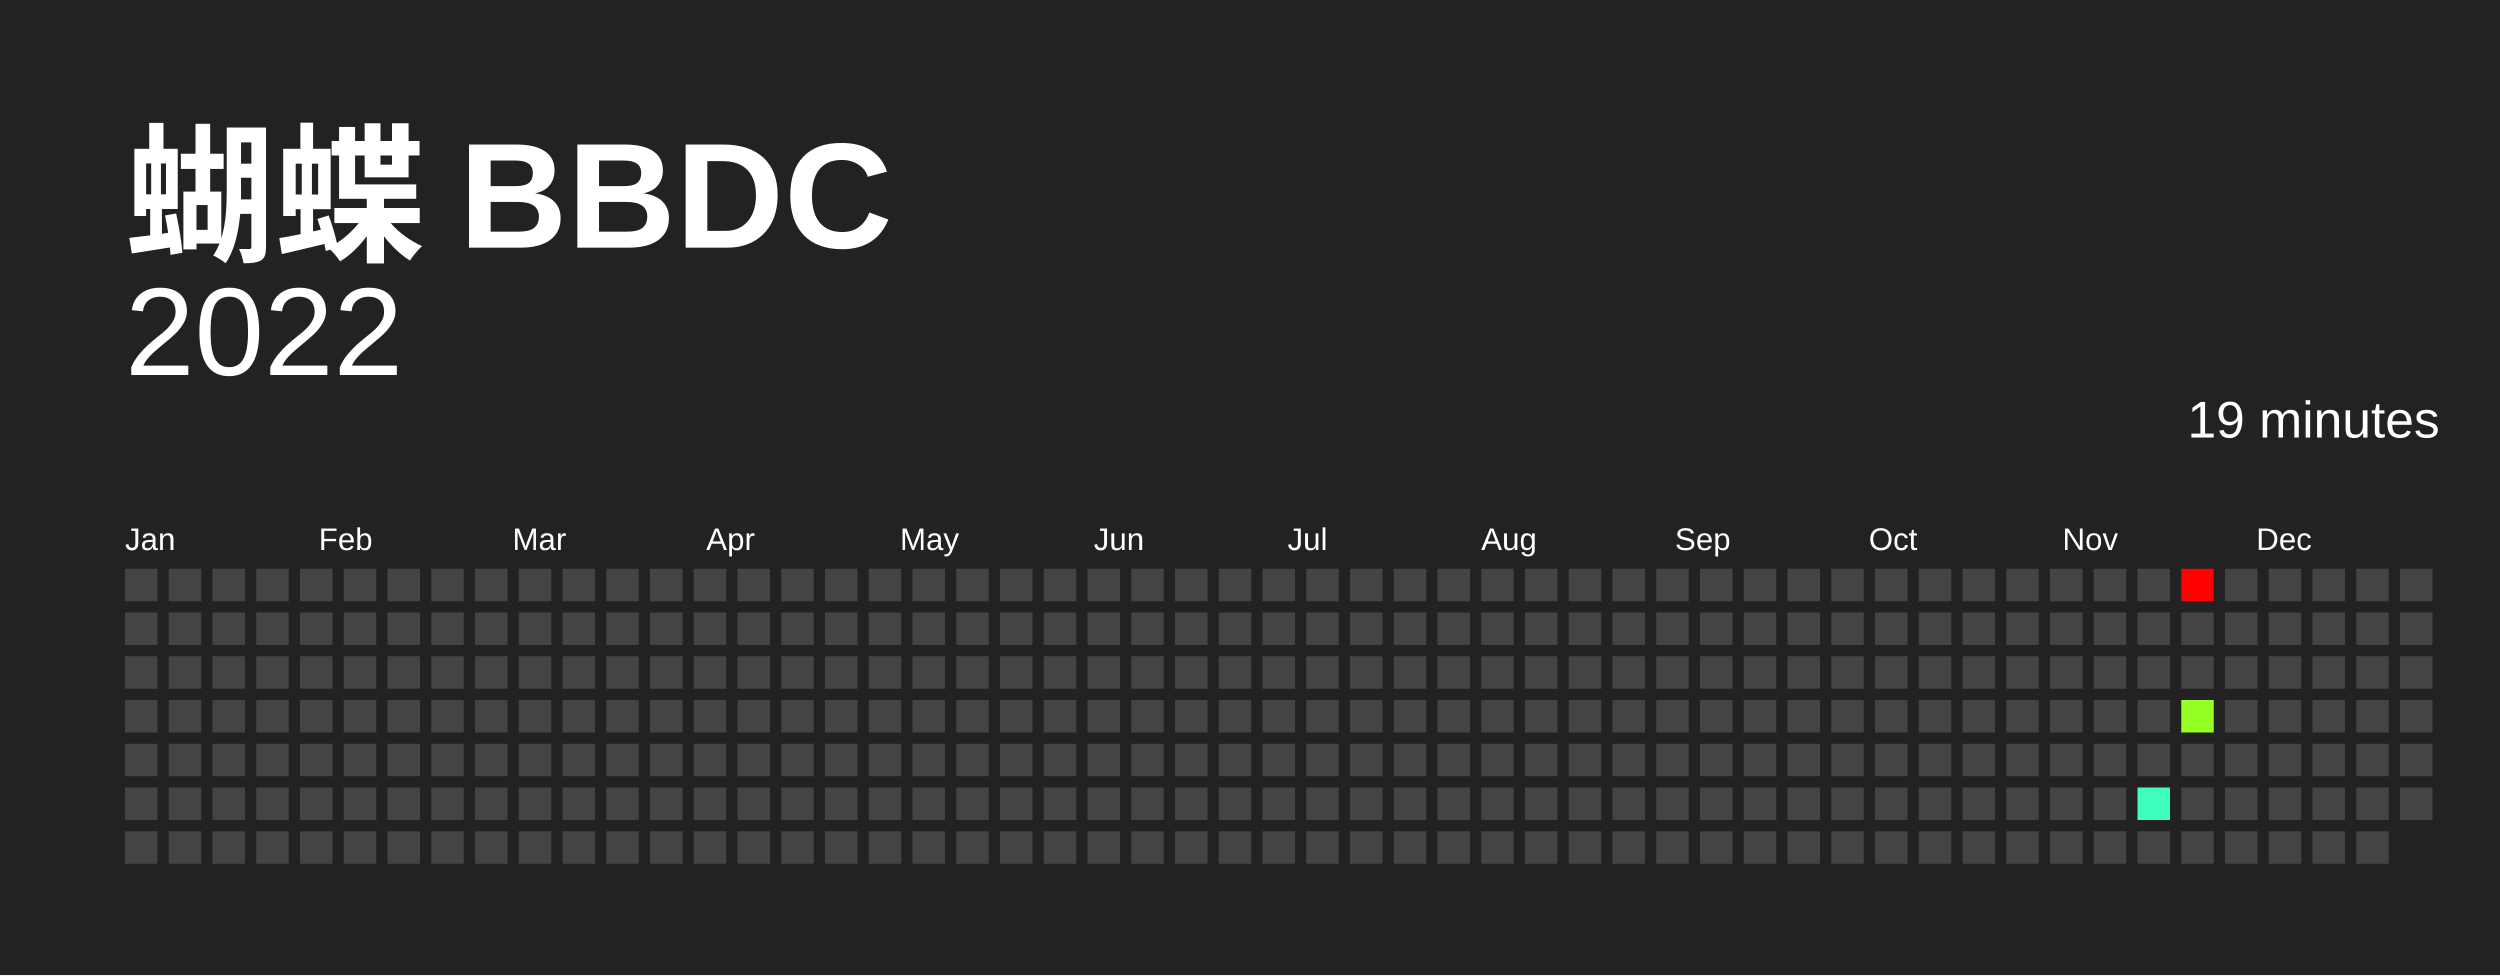
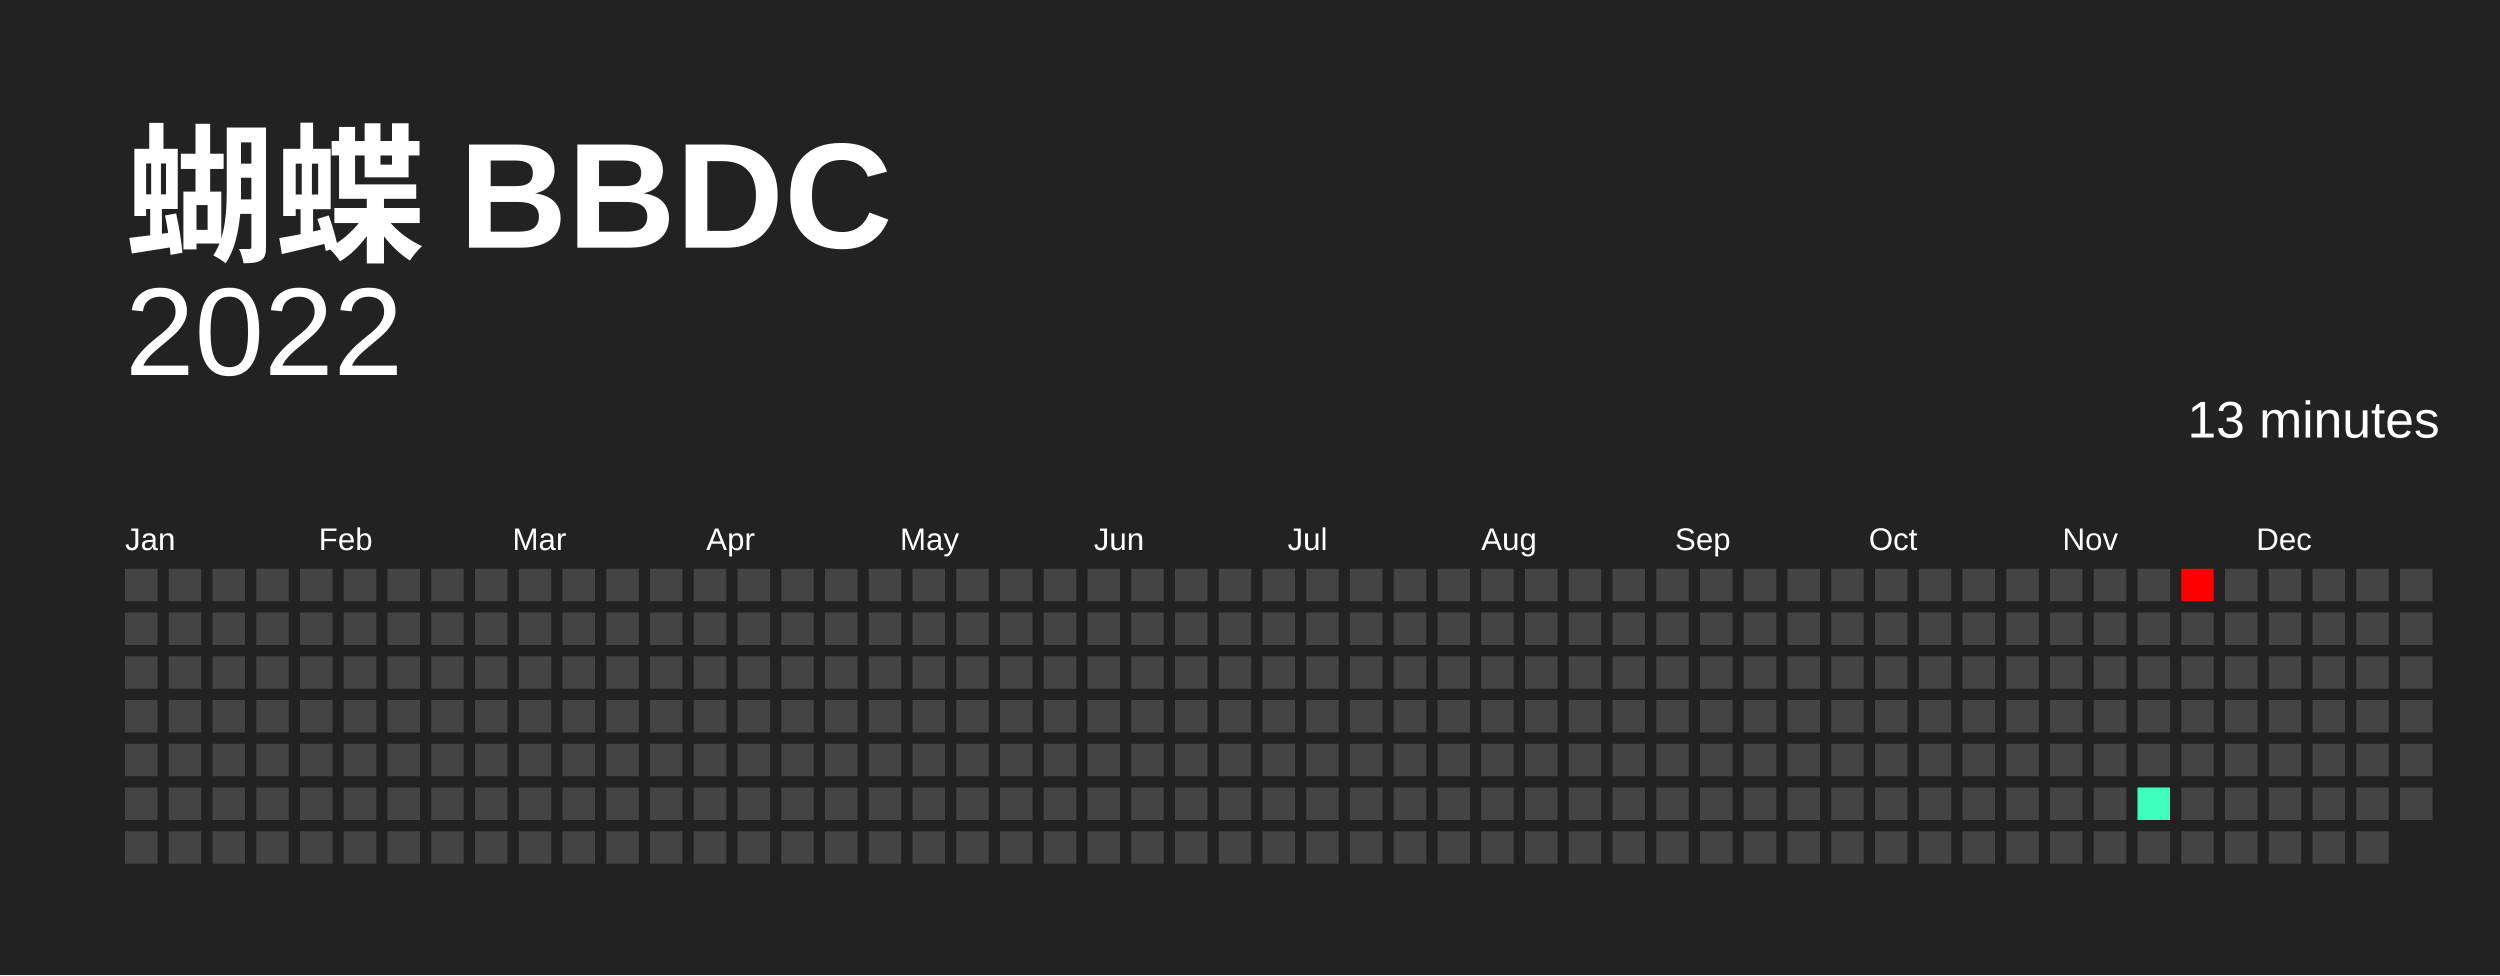
<svg xmlns="http://www.w3.org/2000/svg" baseProfile="full" height="78mm" version="1.1" viewBox="0,0,200,78" width="200mm">
  <defs />
  <rect fill="#222222" height="78" width="200" x="0" y="0" />
  <text fill="#FFFFFF" style="font-size:12px; font-family:Arial; font-weight:bold;" x="10" y="20">蝴蝶 BBDC</text>
  <text alignment-baseline="hanging" fill="#FFFFFF" style="font-size:10.0px; font-family:Arial;" x="10" y="30">2022</text>
-   <text alignment-baseline="hanging" fill="#FFFFFF" style="font-size:4.125px; font-family:Arial;" x="175" y="35">19 minutes</text>
+   <text alignment-baseline="hanging" fill="#FFFFFF" style="font-size:4.125px; font-family:Arial;" x="175" y="35">13 minutes</text>
  <text fill="#FFFFFF" style="font-size:2.5px; font-family:Arial" x="10.0" y="44">Jan</text>
  <text fill="#FFFFFF" style="font-size:2.5px; font-family:Arial" x="25.5" y="44">Feb</text>
  <text fill="#FFFFFF" style="font-size:2.5px; font-family:Arial" x="41.0" y="44">Mar</text>
  <text fill="#FFFFFF" style="font-size:2.5px; font-family:Arial" x="56.5" y="44">Apr</text>
  <text fill="#FFFFFF" style="font-size:2.5px; font-family:Arial" x="72.0" y="44">May</text>
  <text fill="#FFFFFF" style="font-size:2.5px; font-family:Arial" x="87.5" y="44">Jun</text>
  <text fill="#FFFFFF" style="font-size:2.5px; font-family:Arial" x="103.0" y="44">Jul</text>
  <text fill="#FFFFFF" style="font-size:2.5px; font-family:Arial" x="118.5" y="44">Aug</text>
  <text fill="#FFFFFF" style="font-size:2.5px; font-family:Arial" x="134.0" y="44">Sep</text>
  <text fill="#FFFFFF" style="font-size:2.5px; font-family:Arial" x="149.5" y="44">Oct</text>
  <text fill="#FFFFFF" style="font-size:2.5px; font-family:Arial" x="165.0" y="44">Nov</text>
  <text fill="#FFFFFF" style="font-size:2.5px; font-family:Arial" x="180.5" y="44">Dec</text>
  <rect fill="#444444" height="2.6" width="2.6" x="10.0" y="45.5" />
  <rect fill="#444444" height="2.6" width="2.6" x="10.0" y="49.0" />
  <rect fill="#444444" height="2.6" width="2.6" x="10.0" y="52.5" />
  <rect fill="#444444" height="2.6" width="2.6" x="10.0" y="56.0" />
  <rect fill="#444444" height="2.6" width="2.6" x="10.0" y="59.5" />
  <rect fill="#444444" height="2.6" width="2.6" x="10.0" y="63.0" />
  <rect fill="#444444" height="2.6" width="2.6" x="10.0" y="66.5" />
  <rect fill="#444444" height="2.6" width="2.6" x="13.5" y="45.5" />
  <rect fill="#444444" height="2.6" width="2.6" x="13.5" y="49.0" />
  <rect fill="#444444" height="2.6" width="2.6" x="13.5" y="52.5" />
  <rect fill="#444444" height="2.6" width="2.6" x="13.5" y="56.0" />
  <rect fill="#444444" height="2.6" width="2.6" x="13.5" y="59.5" />
  <rect fill="#444444" height="2.6" width="2.6" x="13.5" y="63.0" />
  <rect fill="#444444" height="2.6" width="2.6" x="13.5" y="66.5" />
  <rect fill="#444444" height="2.6" width="2.6" x="17.0" y="45.5" />
  <rect fill="#444444" height="2.6" width="2.6" x="17.0" y="49.0" />
  <rect fill="#444444" height="2.6" width="2.6" x="17.0" y="52.5" />
  <rect fill="#444444" height="2.6" width="2.6" x="17.0" y="56.0" />
  <rect fill="#444444" height="2.6" width="2.6" x="17.0" y="59.5" />
  <rect fill="#444444" height="2.6" width="2.6" x="17.0" y="63.0" />
  <rect fill="#444444" height="2.6" width="2.6" x="17.0" y="66.5" />
  <rect fill="#444444" height="2.6" width="2.6" x="20.5" y="45.5" />
  <rect fill="#444444" height="2.6" width="2.6" x="20.5" y="49.0" />
  <rect fill="#444444" height="2.6" width="2.6" x="20.5" y="52.5" />
  <rect fill="#444444" height="2.6" width="2.6" x="20.5" y="56.0" />
  <rect fill="#444444" height="2.6" width="2.6" x="20.5" y="59.5" />
  <rect fill="#444444" height="2.6" width="2.6" x="20.5" y="63.0" />
  <rect fill="#444444" height="2.6" width="2.6" x="20.5" y="66.5" />
  <rect fill="#444444" height="2.6" width="2.6" x="24.0" y="45.5" />
  <rect fill="#444444" height="2.6" width="2.6" x="24.0" y="49.0" />
  <rect fill="#444444" height="2.6" width="2.6" x="24.0" y="52.5" />
  <rect fill="#444444" height="2.6" width="2.6" x="24.0" y="56.0" />
  <rect fill="#444444" height="2.6" width="2.6" x="24.0" y="59.5" />
  <rect fill="#444444" height="2.6" width="2.6" x="24.0" y="63.0" />
  <rect fill="#444444" height="2.6" width="2.6" x="24.0" y="66.5" />
  <rect fill="#444444" height="2.6" width="2.6" x="27.5" y="45.5" />
  <rect fill="#444444" height="2.6" width="2.6" x="27.5" y="49.0" />
  <rect fill="#444444" height="2.6" width="2.6" x="27.5" y="52.5" />
  <rect fill="#444444" height="2.6" width="2.6" x="27.5" y="56.0" />
  <rect fill="#444444" height="2.6" width="2.6" x="27.5" y="59.5" />
  <rect fill="#444444" height="2.6" width="2.6" x="27.5" y="63.0" />
  <rect fill="#444444" height="2.6" width="2.6" x="27.5" y="66.5" />
  <rect fill="#444444" height="2.6" width="2.6" x="31.0" y="45.5" />
  <rect fill="#444444" height="2.6" width="2.6" x="31.0" y="49.0" />
  <rect fill="#444444" height="2.6" width="2.6" x="31.0" y="52.5" />
  <rect fill="#444444" height="2.6" width="2.6" x="31.0" y="56.0" />
  <rect fill="#444444" height="2.6" width="2.6" x="31.0" y="59.5" />
  <rect fill="#444444" height="2.6" width="2.6" x="31.0" y="63.0" />
  <rect fill="#444444" height="2.6" width="2.6" x="31.0" y="66.5" />
  <rect fill="#444444" height="2.6" width="2.6" x="34.5" y="45.5" />
  <rect fill="#444444" height="2.6" width="2.6" x="34.5" y="49.0" />
  <rect fill="#444444" height="2.6" width="2.6" x="34.5" y="52.5" />
  <rect fill="#444444" height="2.6" width="2.6" x="34.5" y="56.0" />
  <rect fill="#444444" height="2.6" width="2.6" x="34.5" y="59.5" />
  <rect fill="#444444" height="2.6" width="2.6" x="34.5" y="63.0" />
  <rect fill="#444444" height="2.6" width="2.6" x="34.5" y="66.5" />
  <rect fill="#444444" height="2.6" width="2.6" x="38.0" y="45.5" />
  <rect fill="#444444" height="2.6" width="2.6" x="38.0" y="49.0" />
  <rect fill="#444444" height="2.6" width="2.6" x="38.0" y="52.5" />
  <rect fill="#444444" height="2.6" width="2.6" x="38.0" y="56.0" />
  <rect fill="#444444" height="2.6" width="2.6" x="38.0" y="59.5" />
  <rect fill="#444444" height="2.6" width="2.6" x="38.0" y="63.0" />
  <rect fill="#444444" height="2.6" width="2.6" x="38.0" y="66.5" />
  <rect fill="#444444" height="2.6" width="2.6" x="41.5" y="45.5" />
  <rect fill="#444444" height="2.6" width="2.6" x="41.5" y="49.0" />
  <rect fill="#444444" height="2.6" width="2.6" x="41.5" y="52.5" />
  <rect fill="#444444" height="2.6" width="2.6" x="41.5" y="56.0" />
  <rect fill="#444444" height="2.6" width="2.6" x="41.5" y="59.5" />
  <rect fill="#444444" height="2.6" width="2.6" x="41.5" y="63.0" />
  <rect fill="#444444" height="2.6" width="2.6" x="41.5" y="66.5" />
  <rect fill="#444444" height="2.6" width="2.6" x="45.0" y="45.5" />
  <rect fill="#444444" height="2.6" width="2.6" x="45.0" y="49.0" />
  <rect fill="#444444" height="2.6" width="2.6" x="45.0" y="52.5" />
  <rect fill="#444444" height="2.6" width="2.6" x="45.0" y="56.0" />
  <rect fill="#444444" height="2.6" width="2.6" x="45.0" y="59.5" />
  <rect fill="#444444" height="2.6" width="2.6" x="45.0" y="63.0" />
  <rect fill="#444444" height="2.6" width="2.6" x="45.0" y="66.5" />
  <rect fill="#444444" height="2.6" width="2.6" x="48.5" y="45.5" />
  <rect fill="#444444" height="2.6" width="2.6" x="48.5" y="49.0" />
  <rect fill="#444444" height="2.6" width="2.6" x="48.5" y="52.5" />
  <rect fill="#444444" height="2.6" width="2.6" x="48.5" y="56.0" />
  <rect fill="#444444" height="2.6" width="2.6" x="48.5" y="59.5" />
  <rect fill="#444444" height="2.6" width="2.6" x="48.5" y="63.0" />
  <rect fill="#444444" height="2.6" width="2.6" x="48.5" y="66.5" />
  <rect fill="#444444" height="2.6" width="2.6" x="52.0" y="45.5" />
  <rect fill="#444444" height="2.6" width="2.6" x="52.0" y="49.0" />
  <rect fill="#444444" height="2.6" width="2.6" x="52.0" y="52.5" />
  <rect fill="#444444" height="2.6" width="2.6" x="52.0" y="56.0" />
  <rect fill="#444444" height="2.6" width="2.6" x="52.0" y="59.5" />
  <rect fill="#444444" height="2.6" width="2.6" x="52.0" y="63.0" />
  <rect fill="#444444" height="2.6" width="2.6" x="52.0" y="66.5" />
  <rect fill="#444444" height="2.6" width="2.6" x="55.5" y="45.5" />
  <rect fill="#444444" height="2.6" width="2.6" x="55.5" y="49.0" />
  <rect fill="#444444" height="2.6" width="2.6" x="55.5" y="52.5" />
  <rect fill="#444444" height="2.6" width="2.6" x="55.5" y="56.0" />
  <rect fill="#444444" height="2.6" width="2.6" x="55.5" y="59.5" />
  <rect fill="#444444" height="2.6" width="2.6" x="55.5" y="63.0" />
  <rect fill="#444444" height="2.6" width="2.6" x="55.5" y="66.5" />
  <rect fill="#444444" height="2.6" width="2.6" x="59.0" y="45.5" />
  <rect fill="#444444" height="2.6" width="2.6" x="59.0" y="49.0" />
  <rect fill="#444444" height="2.6" width="2.6" x="59.0" y="52.5" />
  <rect fill="#444444" height="2.6" width="2.6" x="59.0" y="56.0" />
  <rect fill="#444444" height="2.6" width="2.6" x="59.0" y="59.5" />
  <rect fill="#444444" height="2.6" width="2.6" x="59.0" y="63.0" />
  <rect fill="#444444" height="2.6" width="2.6" x="59.0" y="66.5" />
  <rect fill="#444444" height="2.6" width="2.6" x="62.5" y="45.5" />
  <rect fill="#444444" height="2.6" width="2.6" x="62.5" y="49.0" />
  <rect fill="#444444" height="2.6" width="2.6" x="62.5" y="52.5" />
  <rect fill="#444444" height="2.6" width="2.6" x="62.5" y="56.0" />
  <rect fill="#444444" height="2.6" width="2.6" x="62.5" y="59.5" />
  <rect fill="#444444" height="2.6" width="2.6" x="62.5" y="63.0" />
  <rect fill="#444444" height="2.6" width="2.6" x="62.5" y="66.5" />
  <rect fill="#444444" height="2.6" width="2.6" x="66.0" y="45.5" />
  <rect fill="#444444" height="2.6" width="2.6" x="66.0" y="49.0" />
  <rect fill="#444444" height="2.6" width="2.6" x="66.0" y="52.5" />
  <rect fill="#444444" height="2.6" width="2.6" x="66.0" y="56.0" />
  <rect fill="#444444" height="2.6" width="2.6" x="66.0" y="59.5" />
  <rect fill="#444444" height="2.6" width="2.6" x="66.0" y="63.0" />
  <rect fill="#444444" height="2.6" width="2.6" x="66.0" y="66.5" />
  <rect fill="#444444" height="2.6" width="2.6" x="69.5" y="45.5" />
  <rect fill="#444444" height="2.6" width="2.6" x="69.5" y="49.0" />
  <rect fill="#444444" height="2.6" width="2.6" x="69.5" y="52.5" />
  <rect fill="#444444" height="2.6" width="2.6" x="69.5" y="56.0" />
  <rect fill="#444444" height="2.6" width="2.6" x="69.5" y="59.5" />
  <rect fill="#444444" height="2.6" width="2.6" x="69.5" y="63.0" />
  <rect fill="#444444" height="2.6" width="2.6" x="69.5" y="66.5" />
  <rect fill="#444444" height="2.6" width="2.6" x="73.0" y="45.5" />
  <rect fill="#444444" height="2.6" width="2.6" x="73.0" y="49.0" />
  <rect fill="#444444" height="2.6" width="2.6" x="73.0" y="52.5" />
  <rect fill="#444444" height="2.6" width="2.6" x="73.0" y="56.0" />
  <rect fill="#444444" height="2.6" width="2.6" x="73.0" y="59.5" />
  <rect fill="#444444" height="2.6" width="2.6" x="73.0" y="63.0" />
  <rect fill="#444444" height="2.6" width="2.6" x="73.0" y="66.5" />
  <rect fill="#444444" height="2.6" width="2.6" x="76.5" y="45.5" />
  <rect fill="#444444" height="2.6" width="2.6" x="76.5" y="49.0" />
  <rect fill="#444444" height="2.6" width="2.6" x="76.5" y="52.5" />
  <rect fill="#444444" height="2.6" width="2.6" x="76.5" y="56.0" />
  <rect fill="#444444" height="2.6" width="2.6" x="76.5" y="59.5" />
  <rect fill="#444444" height="2.6" width="2.6" x="76.5" y="63.0" />
  <rect fill="#444444" height="2.6" width="2.6" x="76.5" y="66.5" />
  <rect fill="#444444" height="2.6" width="2.6" x="80.0" y="45.5" />
  <rect fill="#444444" height="2.6" width="2.6" x="80.0" y="49.0" />
  <rect fill="#444444" height="2.6" width="2.6" x="80.0" y="52.5" />
  <rect fill="#444444" height="2.6" width="2.6" x="80.0" y="56.0" />
  <rect fill="#444444" height="2.6" width="2.6" x="80.0" y="59.5" />
  <rect fill="#444444" height="2.6" width="2.6" x="80.0" y="63.0" />
  <rect fill="#444444" height="2.6" width="2.6" x="80.0" y="66.5" />
  <rect fill="#444444" height="2.6" width="2.6" x="83.5" y="45.5" />
  <rect fill="#444444" height="2.6" width="2.6" x="83.5" y="49.0" />
  <rect fill="#444444" height="2.6" width="2.6" x="83.5" y="52.5" />
  <rect fill="#444444" height="2.6" width="2.6" x="83.5" y="56.0" />
  <rect fill="#444444" height="2.6" width="2.6" x="83.5" y="59.5" />
  <rect fill="#444444" height="2.6" width="2.6" x="83.5" y="63.0" />
  <rect fill="#444444" height="2.6" width="2.6" x="83.5" y="66.5" />
  <rect fill="#444444" height="2.6" width="2.6" x="87.0" y="45.5" />
  <rect fill="#444444" height="2.6" width="2.6" x="87.0" y="49.0" />
  <rect fill="#444444" height="2.6" width="2.6" x="87.0" y="52.5" />
  <rect fill="#444444" height="2.6" width="2.6" x="87.0" y="56.0" />
  <rect fill="#444444" height="2.6" width="2.6" x="87.0" y="59.5" />
  <rect fill="#444444" height="2.6" width="2.6" x="87.0" y="63.0" />
  <rect fill="#444444" height="2.6" width="2.6" x="87.0" y="66.5" />
  <rect fill="#444444" height="2.6" width="2.6" x="90.5" y="45.5" />
  <rect fill="#444444" height="2.6" width="2.6" x="90.5" y="49.0" />
  <rect fill="#444444" height="2.6" width="2.6" x="90.5" y="52.5" />
  <rect fill="#444444" height="2.6" width="2.6" x="90.5" y="56.0" />
  <rect fill="#444444" height="2.6" width="2.6" x="90.5" y="59.5" />
  <rect fill="#444444" height="2.6" width="2.6" x="90.5" y="63.0" />
  <rect fill="#444444" height="2.6" width="2.6" x="90.5" y="66.5" />
  <rect fill="#444444" height="2.6" width="2.6" x="94.0" y="45.5" />
  <rect fill="#444444" height="2.6" width="2.6" x="94.0" y="49.0" />
  <rect fill="#444444" height="2.6" width="2.6" x="94.0" y="52.5" />
  <rect fill="#444444" height="2.6" width="2.6" x="94.0" y="56.0" />
  <rect fill="#444444" height="2.6" width="2.6" x="94.0" y="59.5" />
  <rect fill="#444444" height="2.6" width="2.6" x="94.0" y="63.0" />
  <rect fill="#444444" height="2.6" width="2.6" x="94.0" y="66.5" />
  <rect fill="#444444" height="2.6" width="2.6" x="97.5" y="45.5" />
  <rect fill="#444444" height="2.6" width="2.6" x="97.5" y="49.0" />
  <rect fill="#444444" height="2.6" width="2.6" x="97.5" y="52.5" />
  <rect fill="#444444" height="2.6" width="2.6" x="97.5" y="56.0" />
  <rect fill="#444444" height="2.6" width="2.6" x="97.5" y="59.5" />
  <rect fill="#444444" height="2.6" width="2.6" x="97.5" y="63.0" />
  <rect fill="#444444" height="2.6" width="2.6" x="97.5" y="66.5" />
  <rect fill="#444444" height="2.6" width="2.6" x="101.0" y="45.5" />
  <rect fill="#444444" height="2.6" width="2.6" x="101.0" y="49.0" />
  <rect fill="#444444" height="2.6" width="2.6" x="101.0" y="52.5" />
  <rect fill="#444444" height="2.6" width="2.6" x="101.0" y="56.0" />
  <rect fill="#444444" height="2.6" width="2.6" x="101.0" y="59.5" />
  <rect fill="#444444" height="2.6" width="2.6" x="101.0" y="63.0" />
  <rect fill="#444444" height="2.6" width="2.6" x="101.0" y="66.5" />
  <rect fill="#444444" height="2.6" width="2.6" x="104.5" y="45.5" />
  <rect fill="#444444" height="2.6" width="2.6" x="104.5" y="49.0" />
  <rect fill="#444444" height="2.6" width="2.6" x="104.5" y="52.5" />
  <rect fill="#444444" height="2.6" width="2.6" x="104.5" y="56.0" />
  <rect fill="#444444" height="2.6" width="2.6" x="104.5" y="59.5" />
  <rect fill="#444444" height="2.6" width="2.6" x="104.5" y="63.0" />
  <rect fill="#444444" height="2.6" width="2.6" x="104.5" y="66.5" />
  <rect fill="#444444" height="2.6" width="2.6" x="108.0" y="45.5" />
  <rect fill="#444444" height="2.6" width="2.6" x="108.0" y="49.0" />
  <rect fill="#444444" height="2.6" width="2.6" x="108.0" y="52.5" />
  <rect fill="#444444" height="2.6" width="2.6" x="108.0" y="56.0" />
  <rect fill="#444444" height="2.6" width="2.6" x="108.0" y="59.5" />
  <rect fill="#444444" height="2.6" width="2.6" x="108.0" y="63.0" />
  <rect fill="#444444" height="2.6" width="2.6" x="108.0" y="66.5" />
  <rect fill="#444444" height="2.6" width="2.6" x="111.5" y="45.5" />
  <rect fill="#444444" height="2.6" width="2.6" x="111.5" y="49.0" />
  <rect fill="#444444" height="2.6" width="2.6" x="111.5" y="52.5" />
  <rect fill="#444444" height="2.6" width="2.6" x="111.5" y="56.0" />
  <rect fill="#444444" height="2.6" width="2.6" x="111.5" y="59.5" />
  <rect fill="#444444" height="2.6" width="2.6" x="111.5" y="63.0" />
  <rect fill="#444444" height="2.6" width="2.6" x="111.5" y="66.5" />
  <rect fill="#444444" height="2.6" width="2.6" x="115.0" y="45.5" />
  <rect fill="#444444" height="2.6" width="2.6" x="115.0" y="49.0" />
  <rect fill="#444444" height="2.6" width="2.6" x="115.0" y="52.5" />
  <rect fill="#444444" height="2.6" width="2.6" x="115.0" y="56.0" />
  <rect fill="#444444" height="2.6" width="2.6" x="115.0" y="59.5" />
  <rect fill="#444444" height="2.6" width="2.6" x="115.0" y="63.0" />
  <rect fill="#444444" height="2.6" width="2.6" x="115.0" y="66.5" />
  <rect fill="#444444" height="2.6" width="2.6" x="118.5" y="45.5" />
  <rect fill="#444444" height="2.6" width="2.6" x="118.5" y="49.0" />
  <rect fill="#444444" height="2.6" width="2.6" x="118.5" y="52.5" />
  <rect fill="#444444" height="2.6" width="2.6" x="118.5" y="56.0" />
  <rect fill="#444444" height="2.6" width="2.6" x="118.5" y="59.5" />
  <rect fill="#444444" height="2.6" width="2.6" x="118.5" y="63.0" />
  <rect fill="#444444" height="2.6" width="2.6" x="118.5" y="66.5" />
  <rect fill="#444444" height="2.6" width="2.6" x="122.0" y="45.5" />
  <rect fill="#444444" height="2.6" width="2.6" x="122.0" y="49.0" />
  <rect fill="#444444" height="2.6" width="2.6" x="122.0" y="52.5" />
  <rect fill="#444444" height="2.6" width="2.6" x="122.0" y="56.0" />
  <rect fill="#444444" height="2.6" width="2.6" x="122.0" y="59.5" />
  <rect fill="#444444" height="2.6" width="2.6" x="122.0" y="63.0" />
  <rect fill="#444444" height="2.6" width="2.6" x="122.0" y="66.5" />
  <rect fill="#444444" height="2.6" width="2.6" x="125.5" y="45.5" />
  <rect fill="#444444" height="2.6" width="2.6" x="125.5" y="49.0" />
  <rect fill="#444444" height="2.6" width="2.6" x="125.5" y="52.5" />
  <rect fill="#444444" height="2.6" width="2.6" x="125.5" y="56.0" />
  <rect fill="#444444" height="2.6" width="2.6" x="125.5" y="59.5" />
  <rect fill="#444444" height="2.6" width="2.6" x="125.5" y="63.0" />
  <rect fill="#444444" height="2.6" width="2.6" x="125.5" y="66.5" />
  <rect fill="#444444" height="2.6" width="2.6" x="129.0" y="45.5" />
  <rect fill="#444444" height="2.6" width="2.6" x="129.0" y="49.0" />
  <rect fill="#444444" height="2.6" width="2.6" x="129.0" y="52.5" />
  <rect fill="#444444" height="2.6" width="2.6" x="129.0" y="56.0" />
  <rect fill="#444444" height="2.6" width="2.6" x="129.0" y="59.5" />
  <rect fill="#444444" height="2.6" width="2.6" x="129.0" y="63.0" />
  <rect fill="#444444" height="2.6" width="2.6" x="129.0" y="66.5" />
  <rect fill="#444444" height="2.6" width="2.6" x="132.5" y="45.5" />
  <rect fill="#444444" height="2.6" width="2.6" x="132.5" y="49.0" />
  <rect fill="#444444" height="2.6" width="2.6" x="132.5" y="52.5" />
  <rect fill="#444444" height="2.6" width="2.6" x="132.5" y="56.0" />
  <rect fill="#444444" height="2.6" width="2.6" x="132.5" y="59.5" />
  <rect fill="#444444" height="2.6" width="2.6" x="132.5" y="63.0" />
  <rect fill="#444444" height="2.6" width="2.6" x="132.5" y="66.5" />
  <rect fill="#444444" height="2.6" width="2.6" x="136.0" y="45.5" />
  <rect fill="#444444" height="2.6" width="2.6" x="136.0" y="49.0" />
  <rect fill="#444444" height="2.6" width="2.6" x="136.0" y="52.5" />
  <rect fill="#444444" height="2.6" width="2.6" x="136.0" y="56.0" />
  <rect fill="#444444" height="2.6" width="2.6" x="136.0" y="59.5" />
  <rect fill="#444444" height="2.6" width="2.6" x="136.0" y="63.0" />
  <rect fill="#444444" height="2.6" width="2.6" x="136.0" y="66.5" />
  <rect fill="#444444" height="2.6" width="2.6" x="139.5" y="45.5" />
  <rect fill="#444444" height="2.6" width="2.6" x="139.5" y="49.0" />
  <rect fill="#444444" height="2.6" width="2.6" x="139.5" y="52.5" />
  <rect fill="#444444" height="2.6" width="2.6" x="139.5" y="56.0" />
  <rect fill="#444444" height="2.6" width="2.6" x="139.5" y="59.5" />
  <rect fill="#444444" height="2.6" width="2.6" x="139.5" y="63.0" />
  <rect fill="#444444" height="2.6" width="2.6" x="139.5" y="66.5" />
  <rect fill="#444444" height="2.6" width="2.6" x="143.0" y="45.5" />
  <rect fill="#444444" height="2.6" width="2.6" x="143.0" y="49.0" />
  <rect fill="#444444" height="2.6" width="2.6" x="143.0" y="52.5" />
  <rect fill="#444444" height="2.6" width="2.6" x="143.0" y="56.0" />
  <rect fill="#444444" height="2.6" width="2.6" x="143.0" y="59.5" />
  <rect fill="#444444" height="2.6" width="2.6" x="143.0" y="63.0" />
  <rect fill="#444444" height="2.6" width="2.6" x="143.0" y="66.5" />
  <rect fill="#444444" height="2.6" width="2.6" x="146.5" y="45.5" />
  <rect fill="#444444" height="2.6" width="2.6" x="146.5" y="49.0" />
  <rect fill="#444444" height="2.6" width="2.6" x="146.5" y="52.5" />
  <rect fill="#444444" height="2.6" width="2.6" x="146.5" y="56.0" />
  <rect fill="#444444" height="2.6" width="2.6" x="146.5" y="59.5" />
  <rect fill="#444444" height="2.6" width="2.6" x="146.5" y="63.0" />
  <rect fill="#444444" height="2.6" width="2.6" x="146.5" y="66.5" />
  <rect fill="#444444" height="2.6" width="2.6" x="150.0" y="45.5" />
  <rect fill="#444444" height="2.6" width="2.6" x="150.0" y="49.0" />
  <rect fill="#444444" height="2.6" width="2.6" x="150.0" y="52.5" />
  <rect fill="#444444" height="2.6" width="2.6" x="150.0" y="56.0" />
  <rect fill="#444444" height="2.6" width="2.6" x="150.0" y="59.5" />
  <rect fill="#444444" height="2.6" width="2.6" x="150.0" y="63.0" />
  <rect fill="#444444" height="2.6" width="2.6" x="150.0" y="66.5" />
  <rect fill="#444444" height="2.6" width="2.6" x="153.5" y="45.5" />
  <rect fill="#444444" height="2.6" width="2.6" x="153.5" y="49.0" />
  <rect fill="#444444" height="2.6" width="2.6" x="153.5" y="52.5" />
  <rect fill="#444444" height="2.6" width="2.6" x="153.5" y="56.0" />
  <rect fill="#444444" height="2.6" width="2.6" x="153.5" y="59.5" />
  <rect fill="#444444" height="2.6" width="2.6" x="153.5" y="63.0" />
  <rect fill="#444444" height="2.6" width="2.6" x="153.5" y="66.5" />
  <rect fill="#444444" height="2.6" width="2.6" x="157.0" y="45.5" />
  <rect fill="#444444" height="2.6" width="2.6" x="157.0" y="49.0" />
  <rect fill="#444444" height="2.6" width="2.6" x="157.0" y="52.5" />
  <rect fill="#444444" height="2.6" width="2.6" x="157.0" y="56.0" />
  <rect fill="#444444" height="2.6" width="2.6" x="157.0" y="59.5" />
  <rect fill="#444444" height="2.6" width="2.6" x="157.0" y="63.0" />
  <rect fill="#444444" height="2.6" width="2.6" x="157.0" y="66.5" />
  <rect fill="#444444" height="2.6" width="2.6" x="160.5" y="45.5" />
  <rect fill="#444444" height="2.6" width="2.6" x="160.5" y="49.0" />
  <rect fill="#444444" height="2.6" width="2.6" x="160.5" y="52.5" />
  <rect fill="#444444" height="2.6" width="2.6" x="160.5" y="56.0" />
  <rect fill="#444444" height="2.6" width="2.6" x="160.5" y="59.5" />
  <rect fill="#444444" height="2.6" width="2.6" x="160.5" y="63.0" />
  <rect fill="#444444" height="2.6" width="2.6" x="160.5" y="66.5" />
  <rect fill="#444444" height="2.6" width="2.6" x="164.0" y="45.5" />
  <rect fill="#444444" height="2.6" width="2.6" x="164.0" y="49.0" />
  <rect fill="#444444" height="2.6" width="2.6" x="164.0" y="52.5" />
  <rect fill="#444444" height="2.6" width="2.6" x="164.0" y="56.0" />
  <rect fill="#444444" height="2.6" width="2.6" x="164.0" y="59.5" />
  <rect fill="#444444" height="2.6" width="2.6" x="164.0" y="63.0" />
  <rect fill="#444444" height="2.6" width="2.6" x="164.0" y="66.5" />
  <rect fill="#444444" height="2.6" width="2.6" x="167.5" y="45.5" />
  <rect fill="#444444" height="2.6" width="2.6" x="167.5" y="49.0" />
  <rect fill="#444444" height="2.6" width="2.6" x="167.5" y="52.5" />
  <rect fill="#444444" height="2.6" width="2.6" x="167.5" y="56.0" />
  <rect fill="#444444" height="2.6" width="2.6" x="167.5" y="59.5" />
  <rect fill="#444444" height="2.6" width="2.6" x="167.5" y="63.0" />
  <rect fill="#444444" height="2.6" width="2.6" x="167.5" y="66.5" />
  <rect fill="#444444" height="2.6" width="2.6" x="171.0" y="45.5" />
  <rect fill="#444444" height="2.6" width="2.6" x="171.0" y="49.0" />
  <rect fill="#444444" height="2.6" width="2.6" x="171.0" y="52.5" />
  <rect fill="#444444" height="2.6" width="2.6" x="171.0" y="56.0" />
  <rect fill="#444444" height="2.6" width="2.6" x="171.0" y="59.5" />
  <rect fill="#3fffbe" height="2.6" width="2.6" x="171.0" y="63.0" />
  <rect fill="#444444" height="2.6" width="2.6" x="171.0" y="66.5" />
  <rect fill="red" height="2.6" width="2.6" x="174.5" y="45.5" />
  <rect fill="#444444" height="2.6" width="2.6" x="174.5" y="49.0" />
  <rect fill="#444444" height="2.6" width="2.6" x="174.5" y="52.5" />
-   <rect fill="#96ff23" height="2.6" width="2.6" x="174.5" y="56.0" />
+   <rect fill="#444444" height="2.6" width="2.6" x="174.5" y="56.0" />
  <rect fill="#444444" height="2.6" width="2.6" x="174.5" y="59.5" />
  <rect fill="#444444" height="2.6" width="2.6" x="174.5" y="63.0" />
  <rect fill="#444444" height="2.6" width="2.6" x="174.5" y="66.5" />
  <rect fill="#444444" height="2.6" width="2.6" x="178.0" y="45.5" />
  <rect fill="#444444" height="2.6" width="2.6" x="178.0" y="49.0" />
  <rect fill="#444444" height="2.6" width="2.6" x="178.0" y="52.5" />
  <rect fill="#444444" height="2.6" width="2.6" x="178.0" y="56.0" />
  <rect fill="#444444" height="2.6" width="2.6" x="178.0" y="59.5" />
  <rect fill="#444444" height="2.6" width="2.6" x="178.0" y="63.0" />
  <rect fill="#444444" height="2.6" width="2.6" x="178.0" y="66.5" />
  <rect fill="#444444" height="2.6" width="2.6" x="181.5" y="45.5" />
  <rect fill="#444444" height="2.6" width="2.6" x="181.5" y="49.0" />
  <rect fill="#444444" height="2.6" width="2.6" x="181.5" y="52.5" />
  <rect fill="#444444" height="2.6" width="2.6" x="181.5" y="56.0" />
  <rect fill="#444444" height="2.6" width="2.6" x="181.5" y="59.5" />
  <rect fill="#444444" height="2.6" width="2.6" x="181.5" y="63.0" />
  <rect fill="#444444" height="2.6" width="2.6" x="181.5" y="66.5" />
  <rect fill="#444444" height="2.6" width="2.6" x="185.0" y="45.5" />
  <rect fill="#444444" height="2.6" width="2.6" x="185.0" y="49.0" />
  <rect fill="#444444" height="2.6" width="2.6" x="185.0" y="52.5" />
  <rect fill="#444444" height="2.6" width="2.6" x="185.0" y="56.0" />
  <rect fill="#444444" height="2.6" width="2.6" x="185.0" y="59.5" />
  <rect fill="#444444" height="2.6" width="2.6" x="185.0" y="63.0" />
  <rect fill="#444444" height="2.6" width="2.6" x="185.0" y="66.5" />
  <rect fill="#444444" height="2.6" width="2.6" x="188.5" y="45.5" />
  <rect fill="#444444" height="2.6" width="2.6" x="188.5" y="49.0" />
  <rect fill="#444444" height="2.6" width="2.6" x="188.5" y="52.5" />
  <rect fill="#444444" height="2.6" width="2.6" x="188.5" y="56.0" />
  <rect fill="#444444" height="2.6" width="2.6" x="188.5" y="59.5" />
  <rect fill="#444444" height="2.6" width="2.6" x="188.5" y="63.0" />
  <rect fill="#444444" height="2.6" width="2.6" x="188.5" y="66.5" />
  <rect fill="#444444" height="2.6" width="2.6" x="192.0" y="45.5" />
  <rect fill="#444444" height="2.6" width="2.6" x="192.0" y="49.0" />
  <rect fill="#444444" height="2.6" width="2.6" x="192.0" y="52.5" />
  <rect fill="#444444" height="2.6" width="2.6" x="192.0" y="56.0" />
  <rect fill="#444444" height="2.6" width="2.6" x="192.0" y="59.5" />
  <rect fill="#444444" height="2.6" width="2.6" x="192.0" y="63.0" />
</svg>
